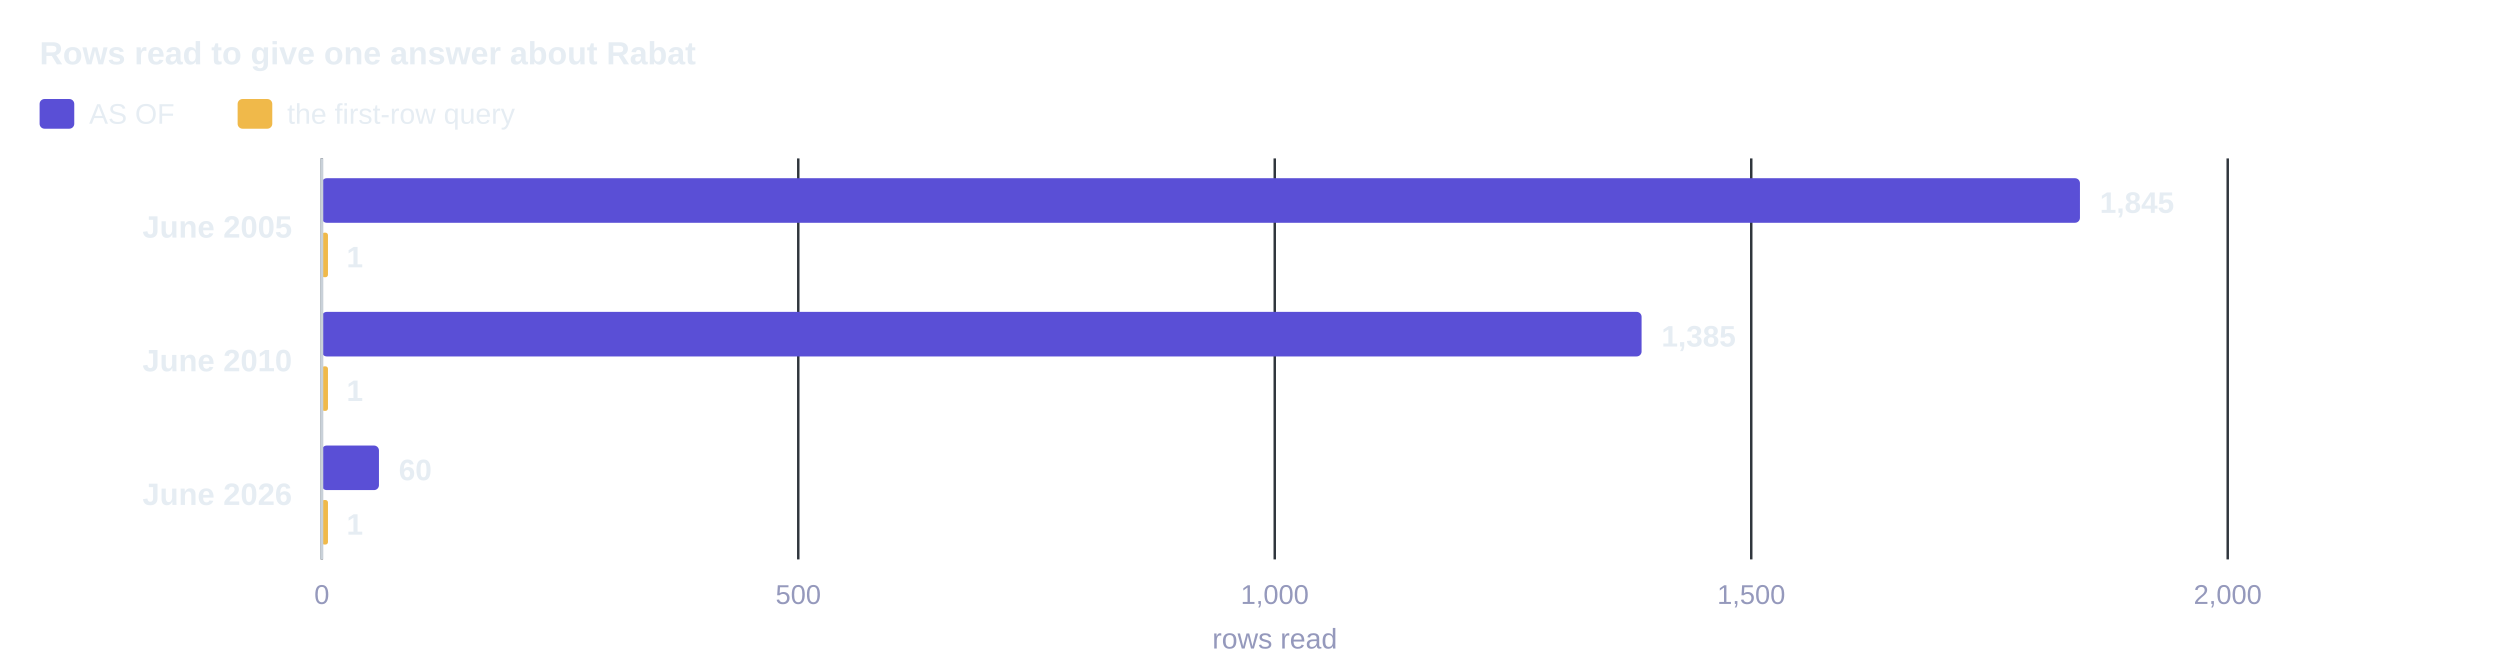
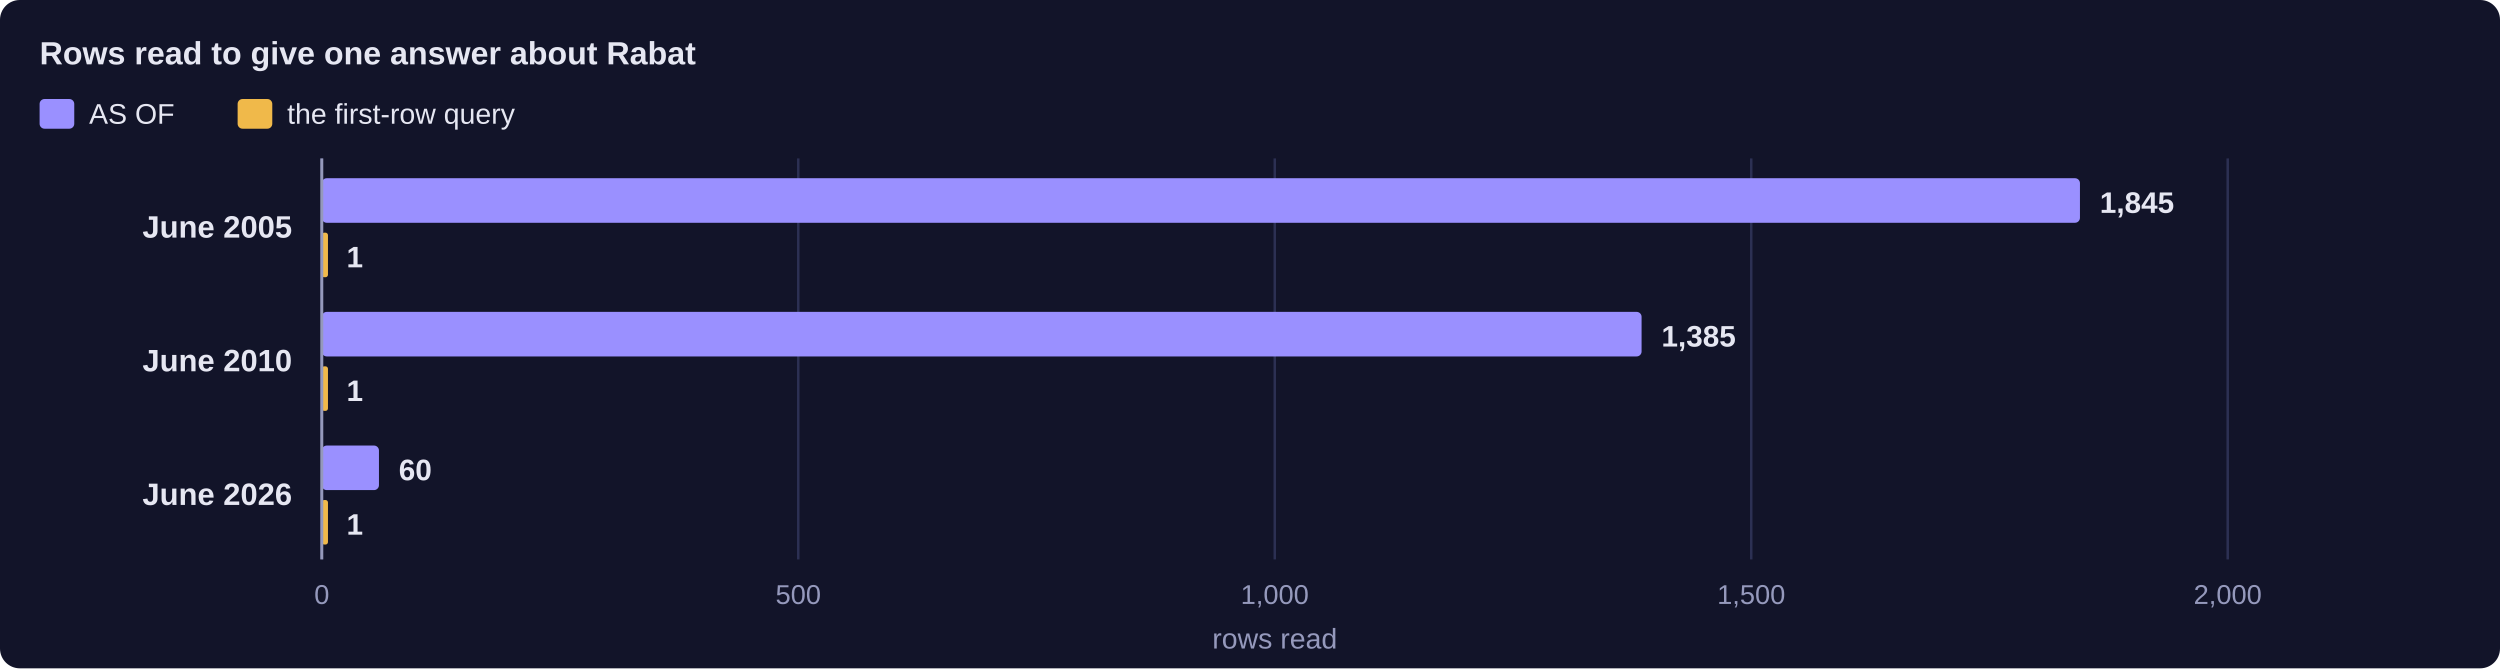
<svg xmlns="http://www.w3.org/2000/svg" viewBox="0 0 1010 270" width="1010" height="270" font-family="Arial, Helvetica, 'Liberation Sans', sans-serif" role="img">
-   <text x="16" y="26" font-size="13" text-anchor="start" fill="#e6edf3" style="font-weight:bold;">Rows read to give one answer about Rabat</text>
-   <rect x="16.0" y="40.0" width="14.0" height="12.0" rx="2" fill="#5a4fd6" stroke="none" stroke-width="0" />
-   <text x="36" y="50" font-size="11.5" text-anchor="start" fill="#e6edf3" style="">AS OF</text>
+   <rect x="0.0" y="0.0" width="1010.0" height="270.0" rx="8" fill="#121429" stroke="none" stroke-width="0" />
+   <text x="16" y="26" font-size="13" text-anchor="start" fill="#e6e7f2" style="font-weight:bold;">Rows read to give one answer about Rabat</text>
+   <rect x="16.0" y="40.0" width="14.0" height="12.0" rx="2" fill="#9a90ff" stroke="none" stroke-width="0" />
+   <text x="36" y="50" font-size="11.5" text-anchor="start" fill="#e6e7f2" style="">AS OF</text>
  <rect x="96.0" y="40.0" width="14.0" height="12.0" rx="2" fill="#f0b94a" stroke="none" stroke-width="0" />
-   <text x="116" y="50" font-size="11.5" text-anchor="start" fill="#e6edf3" style="">the first-row query</text>
-   <line x1="130.0" y1="64" x2="130.0" y2="226" stroke="#30363d" stroke-width="1" />
+   <text x="116" y="50" font-size="11.5" text-anchor="start" fill="#e6e7f2" style="">the first-row query</text>
+   <line x1="130.0" y1="64" x2="130.0" y2="226" stroke="#2c3053" stroke-width="1" />
  <text x="130.0" y="244" font-size="11" text-anchor="middle" fill="#9599bc" style="">0</text>
-   <line x1="322.5" y1="64" x2="322.5" y2="226" stroke="#30363d" stroke-width="1" />
+   <line x1="322.5" y1="64" x2="322.5" y2="226" stroke="#2c3053" stroke-width="1" />
  <text x="322.5" y="244" font-size="11" text-anchor="middle" fill="#9599bc" style="">500</text>
-   <line x1="515.0" y1="64" x2="515.0" y2="226" stroke="#30363d" stroke-width="1" />
+   <line x1="515.0" y1="64" x2="515.0" y2="226" stroke="#2c3053" stroke-width="1" />
  <text x="515.0" y="244" font-size="11" text-anchor="middle" fill="#9599bc" style="">1,000</text>
-   <line x1="707.5" y1="64" x2="707.5" y2="226" stroke="#30363d" stroke-width="1" />
+   <line x1="707.5" y1="64" x2="707.5" y2="226" stroke="#2c3053" stroke-width="1" />
  <text x="707.5" y="244" font-size="11" text-anchor="middle" fill="#9599bc" style="">1,500</text>
-   <line x1="900.0" y1="64" x2="900.0" y2="226" stroke="#30363d" stroke-width="1" />
+   <line x1="900.0" y1="64" x2="900.0" y2="226" stroke="#2c3053" stroke-width="1" />
  <text x="900.0" y="244" font-size="11" text-anchor="middle" fill="#9599bc" style="">2,000</text>
  <text x="515.0" y="262" font-size="11.5" text-anchor="middle" fill="#9599bc" style="">rows read</text>
-   <text x="118" y="96" font-size="12.5" text-anchor="end" fill="#e6edf3" style="font-weight:bold;">June 2005</text>
-   <rect x="130.0" y="72.0" width="710.3" height="18.0" rx="2" fill="#5a4fd6" stroke="none" stroke-width="0" />
-   <text x="848.325" y="86" font-size="12" text-anchor="start" fill="#e6edf3" style="font-weight:bold;">1,845</text>
+   <text x="118" y="96" font-size="12.5" text-anchor="end" fill="#e6e7f2" style="font-weight:bold;">June 2005</text>
+   <rect x="130.0" y="72.0" width="710.3" height="18.0" rx="2" fill="#9a90ff" stroke="none" stroke-width="0" />
+   <text x="848.325" y="86" font-size="12" text-anchor="start" fill="#e6e7f2" style="font-weight:bold;">1,845</text>
  <rect x="130.0" y="94.0" width="2.5" height="18.0" rx="1" fill="#f0b94a" stroke="none" stroke-width="0" />
-   <text x="140" y="108" font-size="12" text-anchor="start" fill="#e6edf3" style="font-weight:bold;">1</text>
-   <text x="118" y="150" font-size="12.5" text-anchor="end" fill="#e6edf3" style="font-weight:bold;">June 2010</text>
-   <rect x="130.0" y="126.0" width="533.2" height="18.0" rx="2" fill="#5a4fd6" stroke="none" stroke-width="0" />
-   <text x="671.225" y="140" font-size="12" text-anchor="start" fill="#e6edf3" style="font-weight:bold;">1,385</text>
+   <text x="140" y="108" font-size="12" text-anchor="start" fill="#e6e7f2" style="font-weight:bold;">1</text>
+   <text x="118" y="150" font-size="12.5" text-anchor="end" fill="#e6e7f2" style="font-weight:bold;">June 2010</text>
+   <rect x="130.0" y="126.0" width="533.2" height="18.0" rx="2" fill="#9a90ff" stroke="none" stroke-width="0" />
+   <text x="671.225" y="140" font-size="12" text-anchor="start" fill="#e6e7f2" style="font-weight:bold;">1,385</text>
  <rect x="130.0" y="148.0" width="2.5" height="18.0" rx="1" fill="#f0b94a" stroke="none" stroke-width="0" />
-   <text x="140" y="162" font-size="12" text-anchor="start" fill="#e6edf3" style="font-weight:bold;">1</text>
-   <text x="118" y="204" font-size="12.5" text-anchor="end" fill="#e6edf3" style="font-weight:bold;">June 2026</text>
-   <rect x="130.0" y="180.0" width="23.1" height="18.0" rx="2" fill="#5a4fd6" stroke="none" stroke-width="0" />
-   <text x="161.1" y="194" font-size="12" text-anchor="start" fill="#e6edf3" style="font-weight:bold;">60</text>
+   <text x="140" y="162" font-size="12" text-anchor="start" fill="#e6e7f2" style="font-weight:bold;">1</text>
+   <text x="118" y="204" font-size="12.5" text-anchor="end" fill="#e6e7f2" style="font-weight:bold;">June 2026</text>
+   <rect x="130.0" y="180.0" width="23.1" height="18.0" rx="2" fill="#9a90ff" stroke="none" stroke-width="0" />
+   <text x="161.1" y="194" font-size="12" text-anchor="start" fill="#e6e7f2" style="font-weight:bold;">60</text>
  <rect x="130.0" y="202.0" width="2.5" height="18.0" rx="1" fill="#f0b94a" stroke="none" stroke-width="0" />
-   <text x="140" y="216" font-size="12" text-anchor="start" fill="#e6edf3" style="font-weight:bold;">1</text>
-   <polyline points="130,64 130,226" fill="none" stroke="#c9d1d9" stroke-width="1.2" />
+   <text x="140" y="216" font-size="12" text-anchor="start" fill="#e6e7f2" style="font-weight:bold;">1</text>
+   <polyline points="130,64 130,226" fill="none" stroke="#9599bc" stroke-width="1.2" />
</svg>
